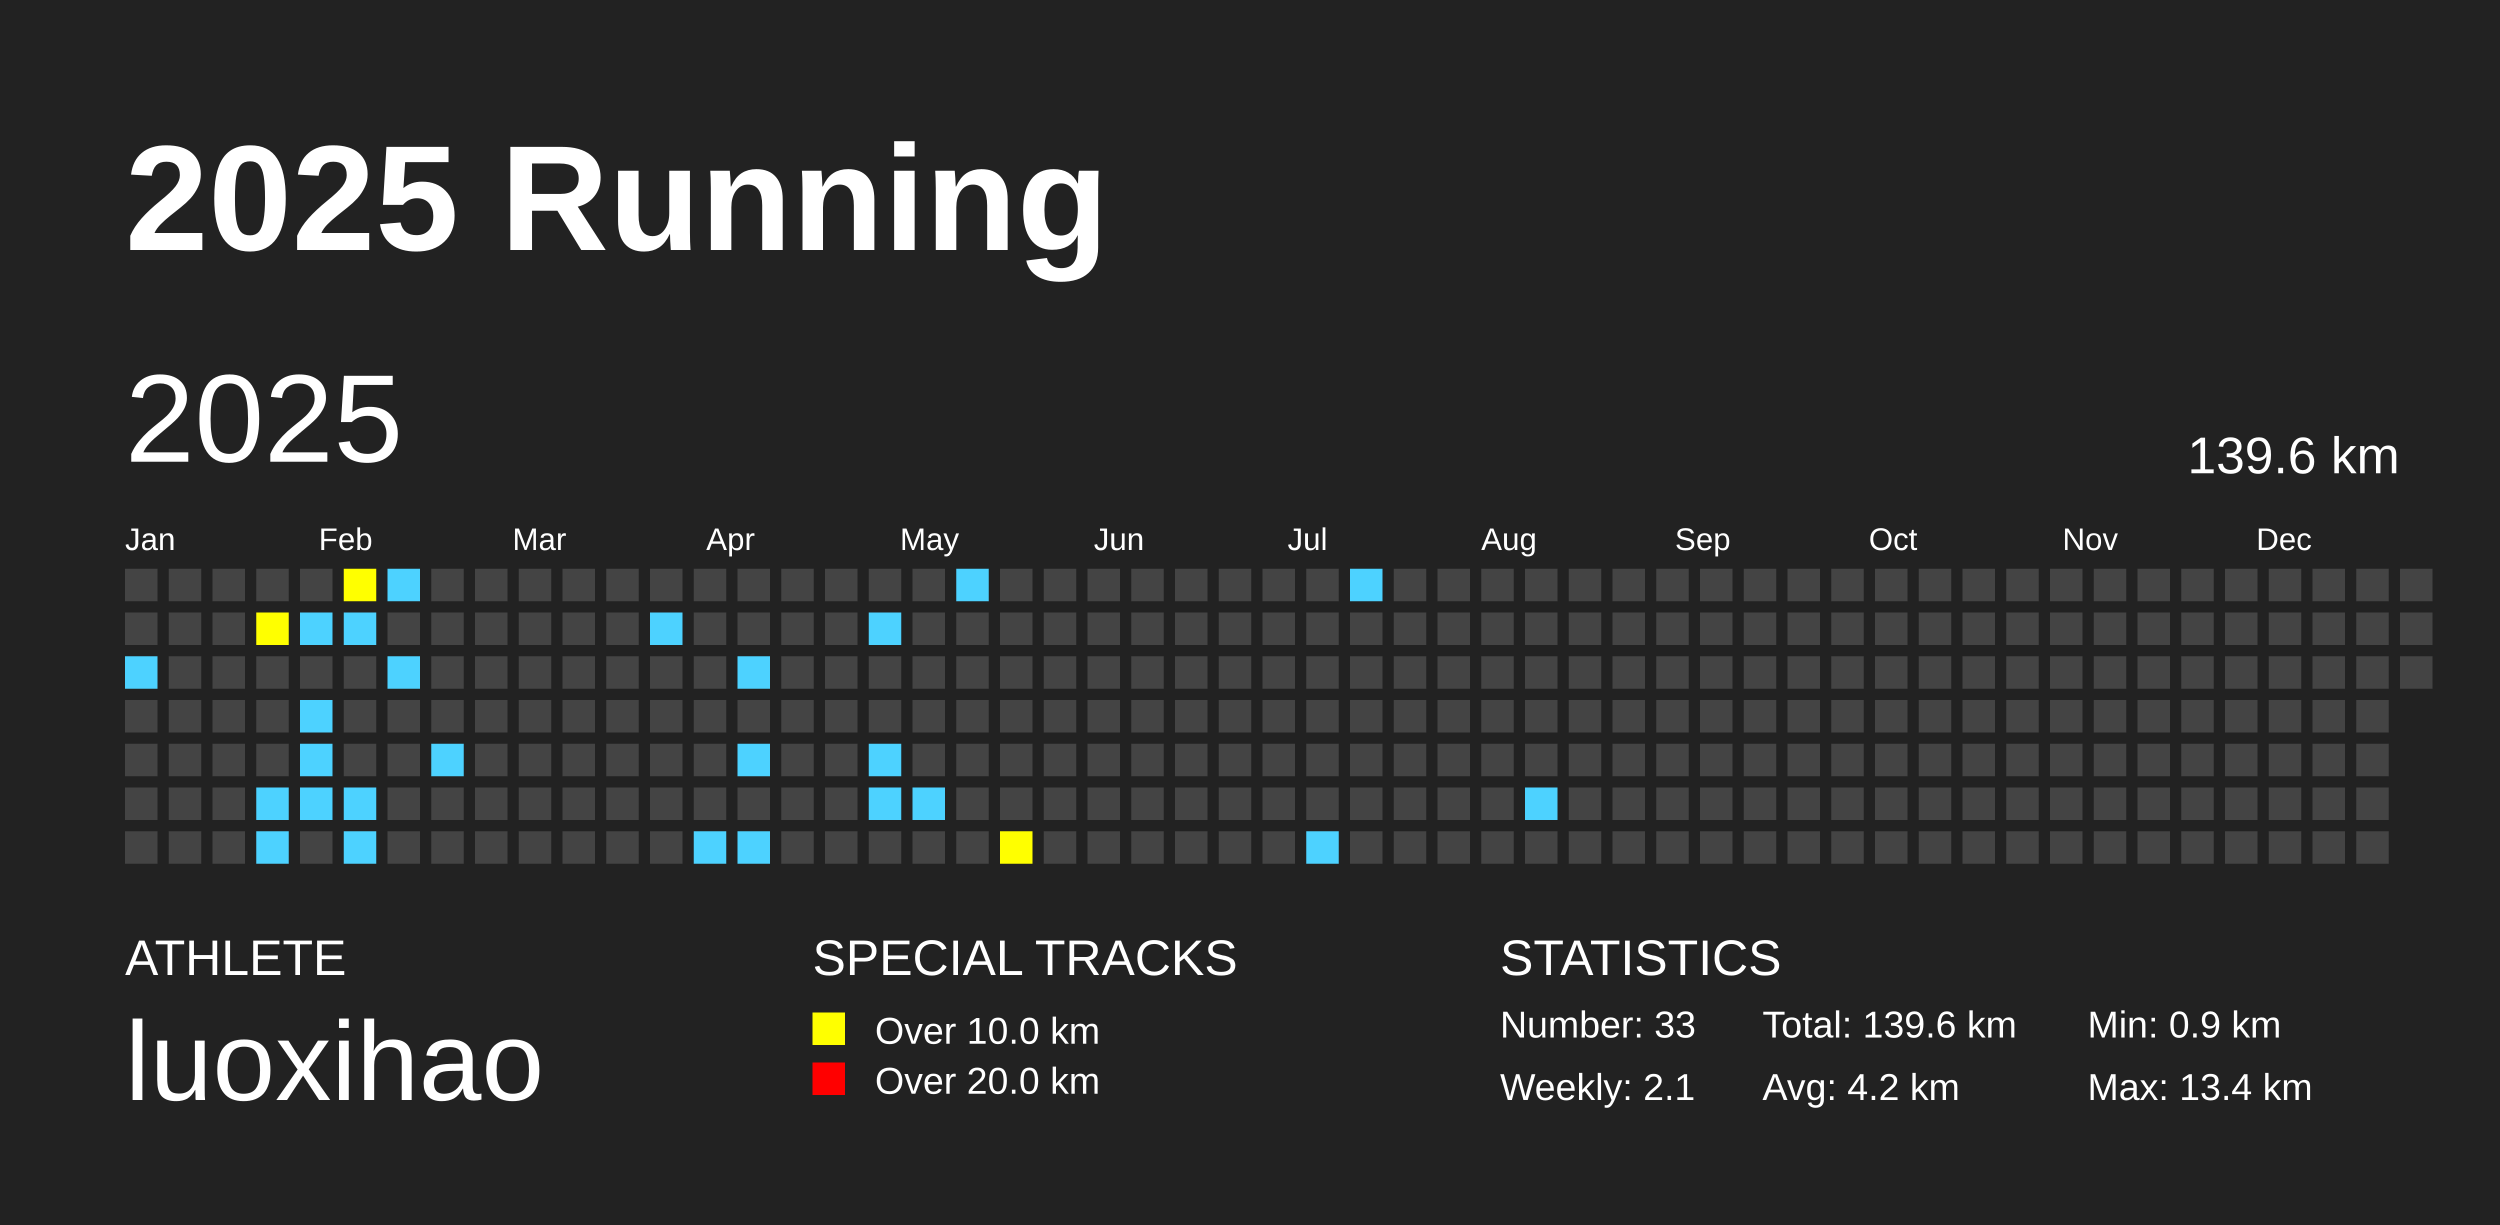
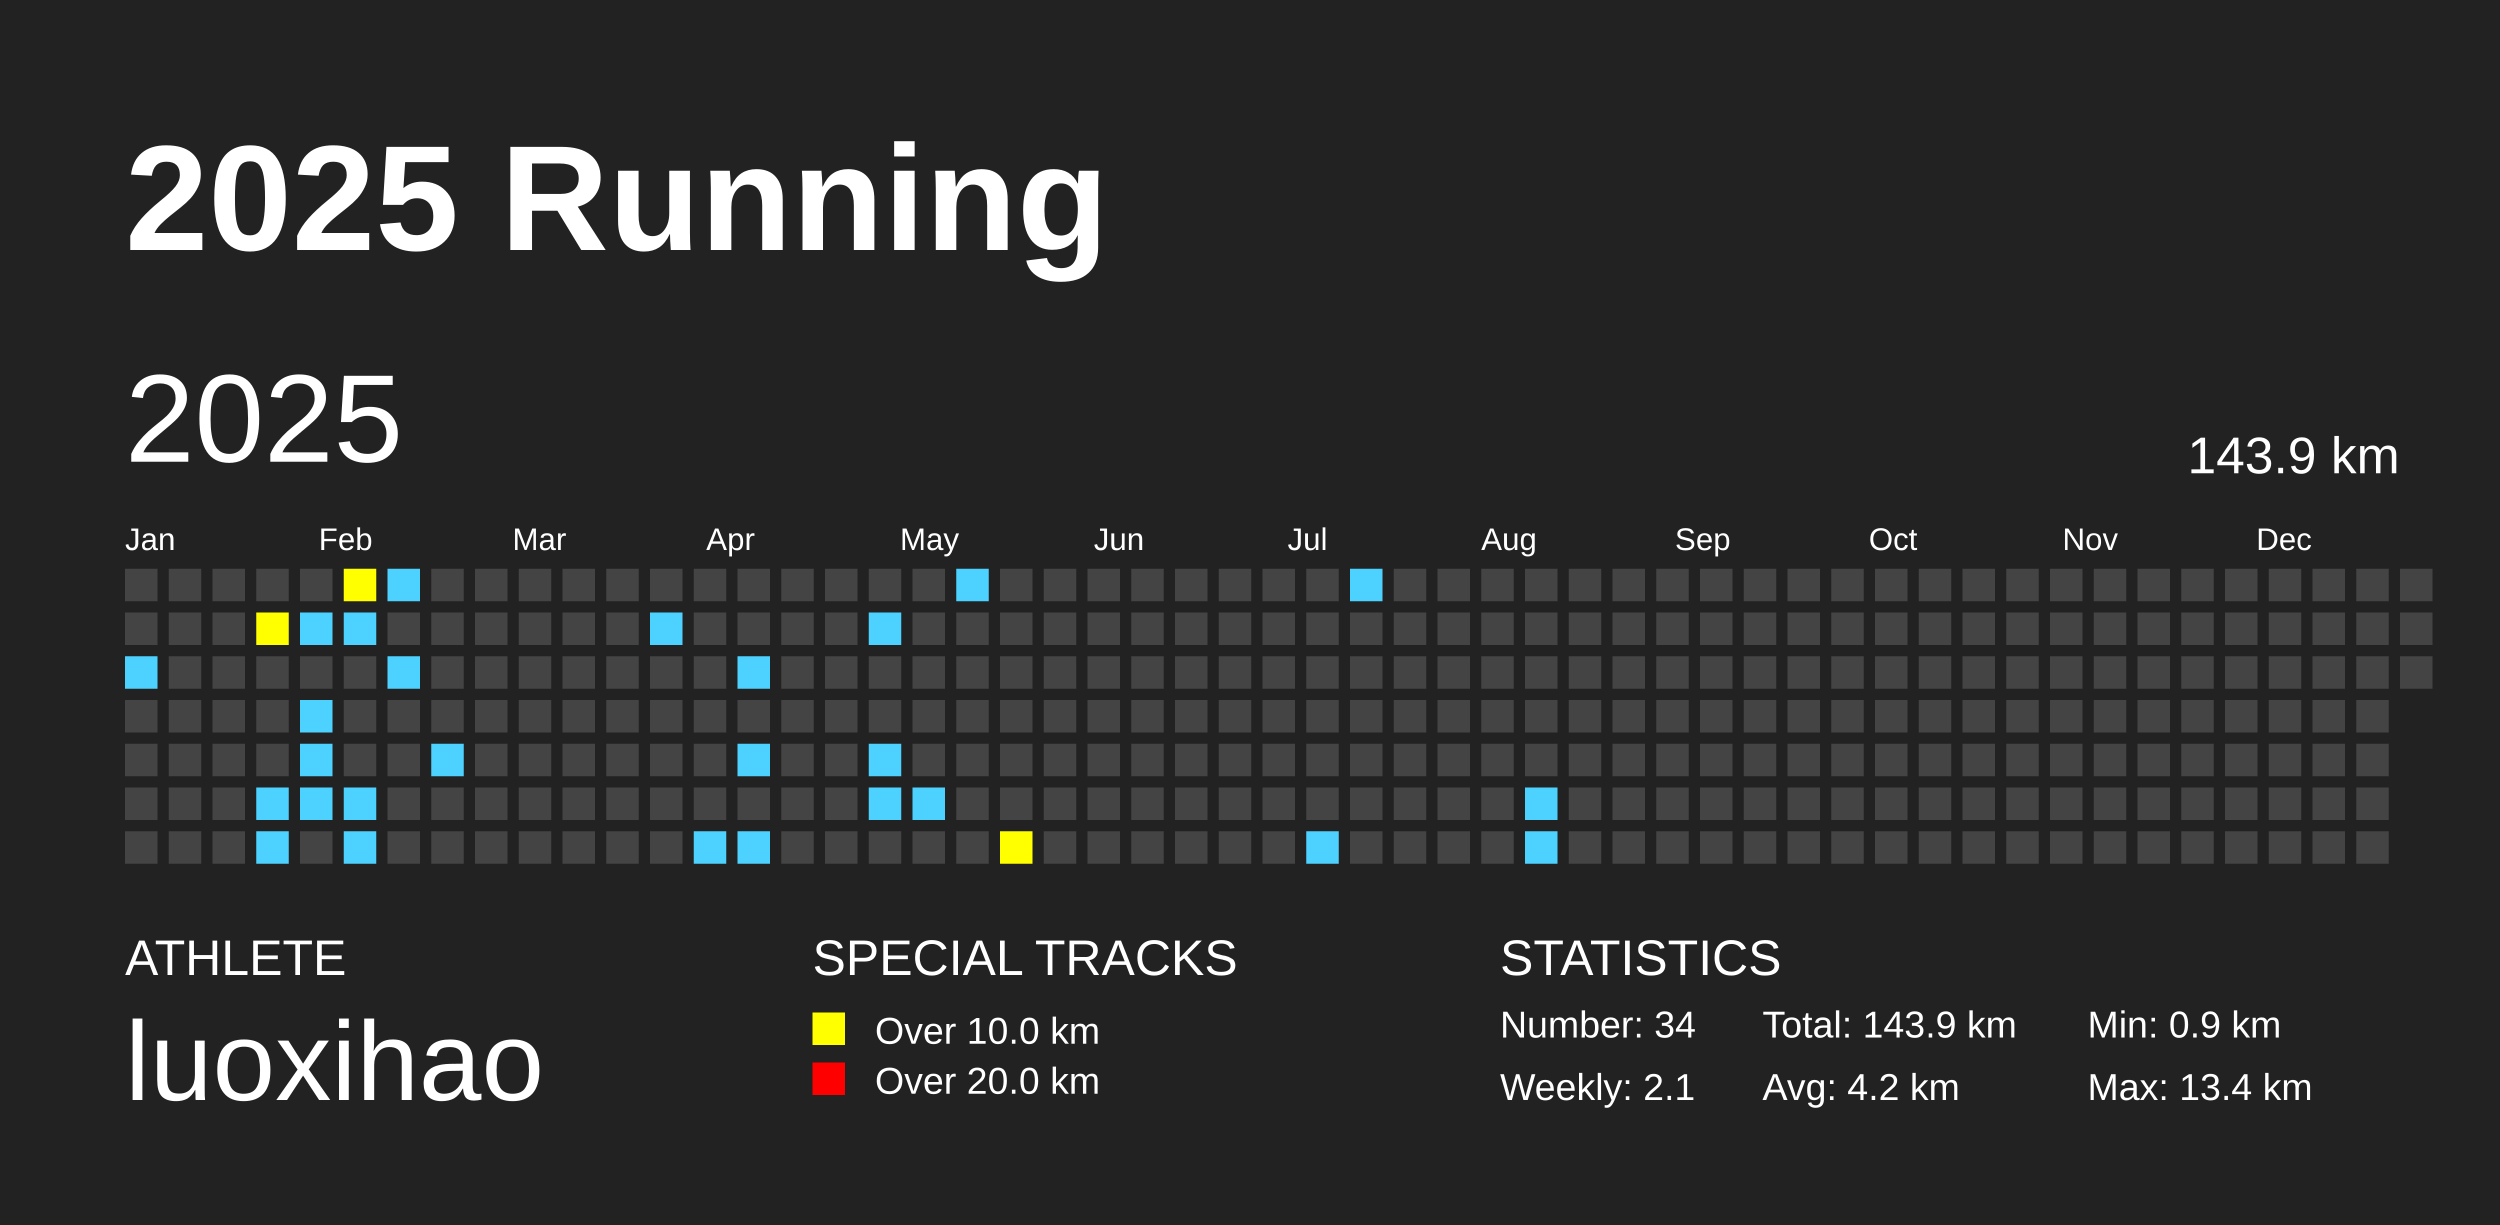
<svg xmlns="http://www.w3.org/2000/svg" baseProfile="full" height="98mm" version="1.1" viewBox="0,0,200,98" width="200mm">
  <defs />
  <rect fill="#222222" height="98" width="200" x="0" y="0" />
  <text fill="#FFFFFF" style="font-size:12px; font-family:Arial; font-weight:bold;" x="10" y="20">2025 Running</text>
  <text fill="#FFFFFF" style="font-size:4px; font-family:Arial" x="10" y="78">ATHLETE</text>
  <text fill="#FFFFFF" style="font-size:9px; font-family:Arial" x="10" y="88">luoxihao</text>
  <text fill="#FFFFFF" style="font-size:4px; font-family:Arial" x="65" y="78">SPECIAL TRACKS</text>
  <rect fill="yellow" height="2.6" width="2.6" x="65" y="81" />
  <text fill="#FFFFFF" style="font-size:3px; font-family:Arial" x="70" y="83.5">Over 10.0 km</text>
  <rect fill="red" height="2.6" width="2.6" x="65" y="85" />
  <text fill="#FFFFFF" style="font-size:3px; font-family:Arial" x="70" y="87.5">Over 20.0 km</text>
  <text fill="#FFFFFF" style="font-size:4px; font-family:Arial" x="120" y="78">STATISTICS</text>
-   <text fill="#FFFFFF" style="font-size:3px; font-family:Arial" x="120" y="83">Number: 33</text>
+   <text fill="#FFFFFF" style="font-size:3px; font-family:Arial" x="120" y="83">Number: 34</text>
  <text fill="#FFFFFF" style="font-size:3px; font-family:Arial" x="120" y="88">Weekly: 2.1</text>
-   <text fill="#FFFFFF" style="font-size:3px; font-family:Arial" x="141" y="83">Total: 139.6 km</text>
+   <text fill="#FFFFFF" style="font-size:3px; font-family:Arial" x="141" y="83">Total: 143.9 km</text>
  <text fill="#FFFFFF" style="font-size:3px; font-family:Arial" x="141" y="88">Avg: 4.2 km</text>
  <text fill="#FFFFFF" style="font-size:3px; font-family:Arial" x="167" y="83">Min: 0.9 km</text>
  <text fill="#FFFFFF" style="font-size:3px; font-family:Arial" x="167" y="88">Max: 13.4 km</text>
  <text dominant-baseline="hanging" fill="#FFFFFF" style="font-size:10.0px; font-family:Arial;" x="10" y="30">2025</text>
-   <text dominant-baseline="hanging" fill="#FFFFFF" style="font-size:4.125px; font-family:Arial;" x="175" y="35">139.6 km</text>
+   <text dominant-baseline="hanging" fill="#FFFFFF" style="font-size:4.125px; font-family:Arial;" x="175" y="35">143.9 km</text>
  <text fill="#FFFFFF" style="font-size:2.5px; font-family:Arial" x="10.0" y="44">Jan</text>
  <text fill="#FFFFFF" style="font-size:2.5px; font-family:Arial" x="25.5" y="44">Feb</text>
  <text fill="#FFFFFF" style="font-size:2.5px; font-family:Arial" x="41.0" y="44">Mar</text>
  <text fill="#FFFFFF" style="font-size:2.5px; font-family:Arial" x="56.5" y="44">Apr</text>
  <text fill="#FFFFFF" style="font-size:2.5px; font-family:Arial" x="72.0" y="44">May</text>
  <text fill="#FFFFFF" style="font-size:2.5px; font-family:Arial" x="87.5" y="44">Jun</text>
  <text fill="#FFFFFF" style="font-size:2.5px; font-family:Arial" x="103.0" y="44">Jul</text>
  <text fill="#FFFFFF" style="font-size:2.5px; font-family:Arial" x="118.5" y="44">Aug</text>
  <text fill="#FFFFFF" style="font-size:2.5px; font-family:Arial" x="134.0" y="44">Sep</text>
  <text fill="#FFFFFF" style="font-size:2.5px; font-family:Arial" x="149.5" y="44">Oct</text>
  <text fill="#FFFFFF" style="font-size:2.5px; font-family:Arial" x="165.0" y="44">Nov</text>
  <text fill="#FFFFFF" style="font-size:2.5px; font-family:Arial" x="180.5" y="44">Dec</text>
  <rect fill="#444444" height="2.6" width="2.6" x="10.0" y="45.5" />
  <rect fill="#444444" height="2.6" width="2.6" x="10.0" y="49.0" />
  <rect fill="#4DD2FF" height="2.6" width="2.6" x="10.0" y="52.5" />
  <rect fill="#444444" height="2.6" width="2.6" x="10.0" y="56.0" />
  <rect fill="#444444" height="2.6" width="2.6" x="10.0" y="59.5" />
  <rect fill="#444444" height="2.6" width="2.6" x="10.0" y="63.0" />
  <rect fill="#444444" height="2.6" width="2.6" x="10.0" y="66.5" />
  <rect fill="#444444" height="2.6" width="2.6" x="13.5" y="45.5" />
  <rect fill="#444444" height="2.6" width="2.6" x="13.5" y="49.0" />
  <rect fill="#444444" height="2.6" width="2.6" x="13.5" y="52.5" />
  <rect fill="#444444" height="2.6" width="2.6" x="13.5" y="56.0" />
  <rect fill="#444444" height="2.6" width="2.6" x="13.5" y="59.5" />
  <rect fill="#444444" height="2.6" width="2.6" x="13.5" y="63.0" />
  <rect fill="#444444" height="2.6" width="2.6" x="13.5" y="66.5" />
  <rect fill="#444444" height="2.6" width="2.6" x="17.0" y="45.5" />
  <rect fill="#444444" height="2.6" width="2.6" x="17.0" y="49.0" />
  <rect fill="#444444" height="2.6" width="2.6" x="17.0" y="52.5" />
  <rect fill="#444444" height="2.6" width="2.6" x="17.0" y="56.0" />
  <rect fill="#444444" height="2.6" width="2.6" x="17.0" y="59.5" />
  <rect fill="#444444" height="2.6" width="2.6" x="17.0" y="63.0" />
  <rect fill="#444444" height="2.6" width="2.6" x="17.0" y="66.5" />
  <rect fill="#444444" height="2.6" width="2.6" x="20.5" y="45.5" />
  <rect fill="yellow" height="2.6" width="2.6" x="20.5" y="49.0" />
  <rect fill="#444444" height="2.6" width="2.6" x="20.5" y="52.5" />
  <rect fill="#444444" height="2.6" width="2.6" x="20.5" y="56.0" />
  <rect fill="#444444" height="2.6" width="2.6" x="20.5" y="59.5" />
  <rect fill="#4DD2FF" height="2.6" width="2.6" x="20.5" y="63.0" />
  <rect fill="#4DD2FF" height="2.6" width="2.6" x="20.5" y="66.5" />
  <rect fill="#444444" height="2.6" width="2.6" x="24.0" y="45.5" />
  <rect fill="#4DD2FF" height="2.6" width="2.6" x="24.0" y="49.0" />
  <rect fill="#444444" height="2.6" width="2.6" x="24.0" y="52.5" />
  <rect fill="#4DD2FF" height="2.6" width="2.6" x="24.0" y="56.0" />
  <rect fill="#4DD2FF" height="2.6" width="2.6" x="24.0" y="59.5" />
  <rect fill="#4DD2FF" height="2.6" width="2.6" x="24.0" y="63.0" />
  <rect fill="#444444" height="2.6" width="2.6" x="24.0" y="66.5" />
  <rect fill="yellow" height="2.6" width="2.6" x="27.5" y="45.5" />
  <rect fill="#4DD2FF" height="2.6" width="2.6" x="27.5" y="49.0" />
  <rect fill="#444444" height="2.6" width="2.6" x="27.5" y="52.5" />
  <rect fill="#444444" height="2.6" width="2.6" x="27.5" y="56.0" />
  <rect fill="#444444" height="2.6" width="2.6" x="27.5" y="59.5" />
  <rect fill="#4DD2FF" height="2.6" width="2.6" x="27.5" y="63.0" />
  <rect fill="#4DD2FF" height="2.6" width="2.6" x="27.5" y="66.5" />
  <rect fill="#4DD2FF" height="2.6" width="2.6" x="31.0" y="45.5" />
  <rect fill="#444444" height="2.6" width="2.6" x="31.0" y="49.0" />
  <rect fill="#4DD2FF" height="2.6" width="2.6" x="31.0" y="52.5" />
  <rect fill="#444444" height="2.6" width="2.6" x="31.0" y="56.0" />
  <rect fill="#444444" height="2.6" width="2.6" x="31.0" y="59.5" />
  <rect fill="#444444" height="2.6" width="2.6" x="31.0" y="63.0" />
  <rect fill="#444444" height="2.6" width="2.6" x="31.0" y="66.5" />
  <rect fill="#444444" height="2.6" width="2.6" x="34.5" y="45.5" />
  <rect fill="#444444" height="2.6" width="2.6" x="34.5" y="49.0" />
  <rect fill="#444444" height="2.6" width="2.6" x="34.5" y="52.5" />
  <rect fill="#444444" height="2.6" width="2.6" x="34.5" y="56.0" />
  <rect fill="#4DD2FF" height="2.6" width="2.6" x="34.5" y="59.5" />
  <rect fill="#444444" height="2.6" width="2.6" x="34.5" y="63.0" />
  <rect fill="#444444" height="2.6" width="2.6" x="34.5" y="66.5" />
  <rect fill="#444444" height="2.6" width="2.6" x="38.0" y="45.5" />
  <rect fill="#444444" height="2.6" width="2.6" x="38.0" y="49.0" />
  <rect fill="#444444" height="2.6" width="2.6" x="38.0" y="52.5" />
  <rect fill="#444444" height="2.6" width="2.6" x="38.0" y="56.0" />
  <rect fill="#444444" height="2.6" width="2.6" x="38.0" y="59.5" />
  <rect fill="#444444" height="2.6" width="2.6" x="38.0" y="63.0" />
  <rect fill="#444444" height="2.6" width="2.6" x="38.0" y="66.5" />
  <rect fill="#444444" height="2.6" width="2.6" x="41.5" y="45.5" />
  <rect fill="#444444" height="2.6" width="2.6" x="41.5" y="49.0" />
  <rect fill="#444444" height="2.6" width="2.6" x="41.5" y="52.5" />
  <rect fill="#444444" height="2.6" width="2.6" x="41.5" y="56.0" />
  <rect fill="#444444" height="2.6" width="2.6" x="41.5" y="59.5" />
  <rect fill="#444444" height="2.6" width="2.6" x="41.5" y="63.0" />
  <rect fill="#444444" height="2.6" width="2.6" x="41.5" y="66.5" />
  <rect fill="#444444" height="2.6" width="2.6" x="45.0" y="45.5" />
  <rect fill="#444444" height="2.6" width="2.6" x="45.0" y="49.0" />
  <rect fill="#444444" height="2.6" width="2.6" x="45.0" y="52.5" />
  <rect fill="#444444" height="2.6" width="2.6" x="45.0" y="56.0" />
  <rect fill="#444444" height="2.6" width="2.6" x="45.0" y="59.5" />
  <rect fill="#444444" height="2.6" width="2.6" x="45.0" y="63.0" />
  <rect fill="#444444" height="2.6" width="2.6" x="45.0" y="66.5" />
  <rect fill="#444444" height="2.6" width="2.6" x="48.5" y="45.5" />
  <rect fill="#444444" height="2.6" width="2.6" x="48.5" y="49.0" />
  <rect fill="#444444" height="2.6" width="2.6" x="48.5" y="52.5" />
  <rect fill="#444444" height="2.6" width="2.6" x="48.5" y="56.0" />
  <rect fill="#444444" height="2.6" width="2.6" x="48.5" y="59.5" />
  <rect fill="#444444" height="2.6" width="2.6" x="48.5" y="63.0" />
  <rect fill="#444444" height="2.6" width="2.6" x="48.5" y="66.5" />
  <rect fill="#444444" height="2.6" width="2.6" x="52.0" y="45.5" />
  <rect fill="#4DD2FF" height="2.6" width="2.6" x="52.0" y="49.0" />
  <rect fill="#444444" height="2.6" width="2.6" x="52.0" y="52.5" />
  <rect fill="#444444" height="2.6" width="2.6" x="52.0" y="56.0" />
  <rect fill="#444444" height="2.6" width="2.6" x="52.0" y="59.5" />
  <rect fill="#444444" height="2.6" width="2.6" x="52.0" y="63.0" />
  <rect fill="#444444" height="2.6" width="2.6" x="52.0" y="66.5" />
  <rect fill="#444444" height="2.6" width="2.6" x="55.5" y="45.5" />
  <rect fill="#444444" height="2.6" width="2.6" x="55.5" y="49.0" />
  <rect fill="#444444" height="2.6" width="2.6" x="55.5" y="52.5" />
  <rect fill="#444444" height="2.6" width="2.6" x="55.5" y="56.0" />
  <rect fill="#444444" height="2.6" width="2.6" x="55.5" y="59.5" />
  <rect fill="#444444" height="2.6" width="2.6" x="55.5" y="63.0" />
  <rect fill="#4DD2FF" height="2.6" width="2.6" x="55.5" y="66.5" />
  <rect fill="#444444" height="2.6" width="2.6" x="59.0" y="45.5" />
  <rect fill="#444444" height="2.6" width="2.6" x="59.0" y="49.0" />
  <rect fill="#4DD2FF" height="2.6" width="2.6" x="59.0" y="52.5" />
  <rect fill="#444444" height="2.6" width="2.6" x="59.0" y="56.0" />
  <rect fill="#4DD2FF" height="2.6" width="2.6" x="59.0" y="59.5" />
  <rect fill="#444444" height="2.6" width="2.6" x="59.0" y="63.0" />
  <rect fill="#4DD2FF" height="2.6" width="2.6" x="59.0" y="66.5" />
  <rect fill="#444444" height="2.6" width="2.6" x="62.5" y="45.5" />
  <rect fill="#444444" height="2.6" width="2.6" x="62.5" y="49.0" />
  <rect fill="#444444" height="2.6" width="2.6" x="62.5" y="52.5" />
  <rect fill="#444444" height="2.6" width="2.6" x="62.5" y="56.0" />
  <rect fill="#444444" height="2.6" width="2.6" x="62.5" y="59.5" />
  <rect fill="#444444" height="2.6" width="2.6" x="62.5" y="63.0" />
  <rect fill="#444444" height="2.6" width="2.6" x="62.5" y="66.5" />
  <rect fill="#444444" height="2.6" width="2.6" x="66.0" y="45.5" />
  <rect fill="#444444" height="2.6" width="2.6" x="66.0" y="49.0" />
  <rect fill="#444444" height="2.6" width="2.6" x="66.0" y="52.5" />
  <rect fill="#444444" height="2.6" width="2.6" x="66.0" y="56.0" />
  <rect fill="#444444" height="2.6" width="2.6" x="66.0" y="59.5" />
  <rect fill="#444444" height="2.6" width="2.6" x="66.0" y="63.0" />
  <rect fill="#444444" height="2.6" width="2.6" x="66.0" y="66.5" />
  <rect fill="#444444" height="2.6" width="2.6" x="69.5" y="45.5" />
  <rect fill="#4DD2FF" height="2.6" width="2.6" x="69.5" y="49.0" />
  <rect fill="#444444" height="2.6" width="2.6" x="69.5" y="52.5" />
  <rect fill="#444444" height="2.6" width="2.6" x="69.5" y="56.0" />
  <rect fill="#4DD2FF" height="2.6" width="2.6" x="69.5" y="59.5" />
  <rect fill="#4DD2FF" height="2.6" width="2.6" x="69.5" y="63.0" />
  <rect fill="#444444" height="2.6" width="2.6" x="69.5" y="66.5" />
  <rect fill="#444444" height="2.6" width="2.6" x="73.0" y="45.5" />
  <rect fill="#444444" height="2.6" width="2.6" x="73.0" y="49.0" />
  <rect fill="#444444" height="2.6" width="2.6" x="73.0" y="52.5" />
  <rect fill="#444444" height="2.6" width="2.6" x="73.0" y="56.0" />
  <rect fill="#444444" height="2.6" width="2.6" x="73.0" y="59.5" />
  <rect fill="#4DD2FF" height="2.6" width="2.6" x="73.0" y="63.0" />
  <rect fill="#444444" height="2.6" width="2.6" x="73.0" y="66.5" />
  <rect fill="#4DD2FF" height="2.6" width="2.6" x="76.5" y="45.5" />
  <rect fill="#444444" height="2.6" width="2.6" x="76.5" y="49.0" />
  <rect fill="#444444" height="2.6" width="2.6" x="76.5" y="52.5" />
  <rect fill="#444444" height="2.6" width="2.6" x="76.5" y="56.0" />
  <rect fill="#444444" height="2.6" width="2.6" x="76.5" y="59.5" />
  <rect fill="#444444" height="2.6" width="2.6" x="76.5" y="63.0" />
  <rect fill="#444444" height="2.6" width="2.6" x="76.5" y="66.5" />
  <rect fill="#444444" height="2.6" width="2.6" x="80.0" y="45.5" />
  <rect fill="#444444" height="2.6" width="2.6" x="80.0" y="49.0" />
  <rect fill="#444444" height="2.6" width="2.6" x="80.0" y="52.5" />
  <rect fill="#444444" height="2.6" width="2.6" x="80.0" y="56.0" />
  <rect fill="#444444" height="2.6" width="2.6" x="80.0" y="59.5" />
  <rect fill="#444444" height="2.6" width="2.6" x="80.0" y="63.0" />
  <rect fill="yellow" height="2.6" width="2.6" x="80.0" y="66.5" />
  <rect fill="#444444" height="2.6" width="2.6" x="83.5" y="45.5" />
  <rect fill="#444444" height="2.6" width="2.6" x="83.5" y="49.0" />
  <rect fill="#444444" height="2.6" width="2.6" x="83.5" y="52.5" />
  <rect fill="#444444" height="2.6" width="2.6" x="83.5" y="56.0" />
  <rect fill="#444444" height="2.6" width="2.6" x="83.5" y="59.5" />
  <rect fill="#444444" height="2.6" width="2.6" x="83.5" y="63.0" />
  <rect fill="#444444" height="2.6" width="2.6" x="83.5" y="66.5" />
  <rect fill="#444444" height="2.6" width="2.6" x="87.0" y="45.5" />
  <rect fill="#444444" height="2.6" width="2.6" x="87.0" y="49.0" />
  <rect fill="#444444" height="2.6" width="2.6" x="87.0" y="52.5" />
  <rect fill="#444444" height="2.6" width="2.6" x="87.0" y="56.0" />
  <rect fill="#444444" height="2.6" width="2.6" x="87.0" y="59.5" />
  <rect fill="#444444" height="2.6" width="2.6" x="87.0" y="63.0" />
  <rect fill="#444444" height="2.6" width="2.6" x="87.0" y="66.5" />
  <rect fill="#444444" height="2.6" width="2.6" x="90.5" y="45.5" />
  <rect fill="#444444" height="2.6" width="2.6" x="90.5" y="49.0" />
  <rect fill="#444444" height="2.6" width="2.6" x="90.5" y="52.5" />
  <rect fill="#444444" height="2.6" width="2.6" x="90.5" y="56.0" />
  <rect fill="#444444" height="2.6" width="2.6" x="90.5" y="59.5" />
  <rect fill="#444444" height="2.6" width="2.6" x="90.5" y="63.0" />
  <rect fill="#444444" height="2.6" width="2.6" x="90.5" y="66.5" />
  <rect fill="#444444" height="2.6" width="2.6" x="94.0" y="45.5" />
  <rect fill="#444444" height="2.6" width="2.6" x="94.0" y="49.0" />
  <rect fill="#444444" height="2.6" width="2.6" x="94.0" y="52.5" />
  <rect fill="#444444" height="2.6" width="2.6" x="94.0" y="56.0" />
  <rect fill="#444444" height="2.6" width="2.6" x="94.0" y="59.5" />
  <rect fill="#444444" height="2.6" width="2.6" x="94.0" y="63.0" />
  <rect fill="#444444" height="2.6" width="2.6" x="94.0" y="66.5" />
  <rect fill="#444444" height="2.6" width="2.6" x="97.5" y="45.5" />
  <rect fill="#444444" height="2.6" width="2.6" x="97.5" y="49.0" />
  <rect fill="#444444" height="2.6" width="2.6" x="97.5" y="52.5" />
  <rect fill="#444444" height="2.6" width="2.6" x="97.5" y="56.0" />
  <rect fill="#444444" height="2.6" width="2.6" x="97.5" y="59.5" />
  <rect fill="#444444" height="2.6" width="2.6" x="97.5" y="63.0" />
  <rect fill="#444444" height="2.6" width="2.6" x="97.5" y="66.5" />
  <rect fill="#444444" height="2.6" width="2.6" x="101.0" y="45.5" />
  <rect fill="#444444" height="2.6" width="2.6" x="101.0" y="49.0" />
  <rect fill="#444444" height="2.6" width="2.6" x="101.0" y="52.5" />
  <rect fill="#444444" height="2.6" width="2.6" x="101.0" y="56.0" />
  <rect fill="#444444" height="2.6" width="2.6" x="101.0" y="59.5" />
  <rect fill="#444444" height="2.6" width="2.6" x="101.0" y="63.0" />
  <rect fill="#444444" height="2.6" width="2.6" x="101.0" y="66.5" />
  <rect fill="#444444" height="2.6" width="2.6" x="104.5" y="45.5" />
  <rect fill="#444444" height="2.6" width="2.6" x="104.5" y="49.0" />
  <rect fill="#444444" height="2.6" width="2.6" x="104.5" y="52.5" />
  <rect fill="#444444" height="2.6" width="2.6" x="104.5" y="56.0" />
  <rect fill="#444444" height="2.6" width="2.6" x="104.5" y="59.5" />
  <rect fill="#444444" height="2.6" width="2.6" x="104.5" y="63.0" />
  <rect fill="#4DD2FF" height="2.6" width="2.6" x="104.5" y="66.5" />
  <rect fill="#4DD2FF" height="2.6" width="2.6" x="108.0" y="45.5" />
  <rect fill="#444444" height="2.6" width="2.6" x="108.0" y="49.0" />
  <rect fill="#444444" height="2.6" width="2.6" x="108.0" y="52.5" />
  <rect fill="#444444" height="2.6" width="2.6" x="108.0" y="56.0" />
  <rect fill="#444444" height="2.6" width="2.6" x="108.0" y="59.5" />
  <rect fill="#444444" height="2.6" width="2.6" x="108.0" y="63.0" />
  <rect fill="#444444" height="2.6" width="2.6" x="108.0" y="66.5" />
  <rect fill="#444444" height="2.6" width="2.6" x="111.5" y="45.5" />
  <rect fill="#444444" height="2.6" width="2.6" x="111.5" y="49.0" />
  <rect fill="#444444" height="2.6" width="2.6" x="111.5" y="52.5" />
  <rect fill="#444444" height="2.6" width="2.6" x="111.5" y="56.0" />
  <rect fill="#444444" height="2.6" width="2.6" x="111.5" y="59.5" />
  <rect fill="#444444" height="2.6" width="2.6" x="111.5" y="63.0" />
  <rect fill="#444444" height="2.6" width="2.6" x="111.5" y="66.5" />
  <rect fill="#444444" height="2.6" width="2.6" x="115.0" y="45.5" />
  <rect fill="#444444" height="2.6" width="2.6" x="115.0" y="49.0" />
  <rect fill="#444444" height="2.6" width="2.6" x="115.0" y="52.5" />
  <rect fill="#444444" height="2.6" width="2.6" x="115.0" y="56.0" />
  <rect fill="#444444" height="2.6" width="2.6" x="115.0" y="59.5" />
  <rect fill="#444444" height="2.6" width="2.6" x="115.0" y="63.0" />
  <rect fill="#444444" height="2.6" width="2.6" x="115.0" y="66.5" />
  <rect fill="#444444" height="2.6" width="2.6" x="118.5" y="45.5" />
  <rect fill="#444444" height="2.6" width="2.6" x="118.5" y="49.0" />
  <rect fill="#444444" height="2.6" width="2.6" x="118.5" y="52.5" />
  <rect fill="#444444" height="2.6" width="2.6" x="118.5" y="56.0" />
  <rect fill="#444444" height="2.6" width="2.6" x="118.5" y="59.5" />
  <rect fill="#444444" height="2.6" width="2.6" x="118.5" y="63.0" />
  <rect fill="#444444" height="2.6" width="2.6" x="118.5" y="66.5" />
  <rect fill="#444444" height="2.6" width="2.6" x="122.0" y="45.5" />
  <rect fill="#444444" height="2.6" width="2.6" x="122.0" y="49.0" />
  <rect fill="#444444" height="2.6" width="2.6" x="122.0" y="52.5" />
  <rect fill="#444444" height="2.6" width="2.6" x="122.0" y="56.0" />
  <rect fill="#444444" height="2.6" width="2.6" x="122.0" y="59.5" />
  <rect fill="#4DD2FF" height="2.6" width="2.6" x="122.0" y="63.0" />
-   <rect fill="#444444" height="2.6" width="2.6" x="122.0" y="66.5" />
+   <rect fill="#4DD2FF" height="2.6" width="2.6" x="122.0" y="66.5" />
  <rect fill="#444444" height="2.6" width="2.6" x="125.5" y="45.5" />
  <rect fill="#444444" height="2.6" width="2.6" x="125.5" y="49.0" />
  <rect fill="#444444" height="2.6" width="2.6" x="125.5" y="52.5" />
  <rect fill="#444444" height="2.6" width="2.6" x="125.5" y="56.0" />
  <rect fill="#444444" height="2.6" width="2.6" x="125.5" y="59.5" />
  <rect fill="#444444" height="2.6" width="2.6" x="125.5" y="63.0" />
  <rect fill="#444444" height="2.6" width="2.6" x="125.5" y="66.5" />
  <rect fill="#444444" height="2.6" width="2.6" x="129.0" y="45.5" />
  <rect fill="#444444" height="2.6" width="2.6" x="129.0" y="49.0" />
  <rect fill="#444444" height="2.6" width="2.6" x="129.0" y="52.5" />
  <rect fill="#444444" height="2.6" width="2.6" x="129.0" y="56.0" />
  <rect fill="#444444" height="2.6" width="2.6" x="129.0" y="59.5" />
  <rect fill="#444444" height="2.6" width="2.6" x="129.0" y="63.0" />
  <rect fill="#444444" height="2.6" width="2.6" x="129.0" y="66.5" />
  <rect fill="#444444" height="2.6" width="2.6" x="132.5" y="45.5" />
  <rect fill="#444444" height="2.6" width="2.6" x="132.5" y="49.0" />
  <rect fill="#444444" height="2.6" width="2.6" x="132.5" y="52.5" />
  <rect fill="#444444" height="2.6" width="2.6" x="132.5" y="56.0" />
  <rect fill="#444444" height="2.6" width="2.6" x="132.5" y="59.5" />
  <rect fill="#444444" height="2.6" width="2.6" x="132.5" y="63.0" />
  <rect fill="#444444" height="2.6" width="2.6" x="132.5" y="66.5" />
  <rect fill="#444444" height="2.6" width="2.6" x="136.0" y="45.5" />
  <rect fill="#444444" height="2.6" width="2.6" x="136.0" y="49.0" />
  <rect fill="#444444" height="2.6" width="2.6" x="136.0" y="52.5" />
  <rect fill="#444444" height="2.6" width="2.6" x="136.0" y="56.0" />
  <rect fill="#444444" height="2.6" width="2.6" x="136.0" y="59.5" />
  <rect fill="#444444" height="2.6" width="2.6" x="136.0" y="63.0" />
  <rect fill="#444444" height="2.6" width="2.6" x="136.0" y="66.5" />
  <rect fill="#444444" height="2.6" width="2.6" x="139.5" y="45.5" />
  <rect fill="#444444" height="2.6" width="2.6" x="139.5" y="49.0" />
  <rect fill="#444444" height="2.6" width="2.6" x="139.5" y="52.5" />
  <rect fill="#444444" height="2.6" width="2.6" x="139.5" y="56.0" />
  <rect fill="#444444" height="2.6" width="2.6" x="139.5" y="59.5" />
  <rect fill="#444444" height="2.6" width="2.6" x="139.5" y="63.0" />
  <rect fill="#444444" height="2.6" width="2.6" x="139.5" y="66.5" />
  <rect fill="#444444" height="2.6" width="2.6" x="143.0" y="45.5" />
  <rect fill="#444444" height="2.6" width="2.6" x="143.0" y="49.0" />
  <rect fill="#444444" height="2.6" width="2.6" x="143.0" y="52.5" />
  <rect fill="#444444" height="2.6" width="2.6" x="143.0" y="56.0" />
  <rect fill="#444444" height="2.6" width="2.6" x="143.0" y="59.5" />
  <rect fill="#444444" height="2.6" width="2.6" x="143.0" y="63.0" />
  <rect fill="#444444" height="2.6" width="2.6" x="143.0" y="66.5" />
  <rect fill="#444444" height="2.6" width="2.6" x="146.5" y="45.5" />
  <rect fill="#444444" height="2.6" width="2.6" x="146.5" y="49.0" />
  <rect fill="#444444" height="2.6" width="2.6" x="146.5" y="52.5" />
  <rect fill="#444444" height="2.6" width="2.6" x="146.5" y="56.0" />
  <rect fill="#444444" height="2.6" width="2.6" x="146.5" y="59.5" />
  <rect fill="#444444" height="2.6" width="2.6" x="146.5" y="63.0" />
  <rect fill="#444444" height="2.6" width="2.6" x="146.5" y="66.5" />
  <rect fill="#444444" height="2.6" width="2.6" x="150.0" y="45.5" />
  <rect fill="#444444" height="2.6" width="2.6" x="150.0" y="49.0" />
  <rect fill="#444444" height="2.6" width="2.6" x="150.0" y="52.5" />
  <rect fill="#444444" height="2.6" width="2.6" x="150.0" y="56.0" />
  <rect fill="#444444" height="2.6" width="2.6" x="150.0" y="59.5" />
  <rect fill="#444444" height="2.6" width="2.6" x="150.0" y="63.0" />
  <rect fill="#444444" height="2.6" width="2.6" x="150.0" y="66.5" />
  <rect fill="#444444" height="2.6" width="2.6" x="153.5" y="45.5" />
  <rect fill="#444444" height="2.6" width="2.6" x="153.5" y="49.0" />
  <rect fill="#444444" height="2.6" width="2.6" x="153.5" y="52.5" />
  <rect fill="#444444" height="2.6" width="2.6" x="153.5" y="56.0" />
  <rect fill="#444444" height="2.6" width="2.6" x="153.5" y="59.5" />
  <rect fill="#444444" height="2.6" width="2.6" x="153.5" y="63.0" />
  <rect fill="#444444" height="2.6" width="2.6" x="153.5" y="66.5" />
  <rect fill="#444444" height="2.6" width="2.6" x="157.0" y="45.5" />
  <rect fill="#444444" height="2.6" width="2.6" x="157.0" y="49.0" />
  <rect fill="#444444" height="2.6" width="2.6" x="157.0" y="52.5" />
  <rect fill="#444444" height="2.6" width="2.6" x="157.0" y="56.0" />
  <rect fill="#444444" height="2.6" width="2.6" x="157.0" y="59.5" />
  <rect fill="#444444" height="2.6" width="2.6" x="157.0" y="63.0" />
  <rect fill="#444444" height="2.6" width="2.6" x="157.0" y="66.5" />
  <rect fill="#444444" height="2.6" width="2.6" x="160.5" y="45.5" />
  <rect fill="#444444" height="2.6" width="2.6" x="160.5" y="49.0" />
  <rect fill="#444444" height="2.6" width="2.6" x="160.5" y="52.5" />
  <rect fill="#444444" height="2.6" width="2.6" x="160.5" y="56.0" />
  <rect fill="#444444" height="2.6" width="2.6" x="160.5" y="59.5" />
  <rect fill="#444444" height="2.6" width="2.6" x="160.5" y="63.0" />
  <rect fill="#444444" height="2.6" width="2.6" x="160.5" y="66.5" />
  <rect fill="#444444" height="2.6" width="2.6" x="164.0" y="45.5" />
  <rect fill="#444444" height="2.6" width="2.6" x="164.0" y="49.0" />
  <rect fill="#444444" height="2.6" width="2.6" x="164.0" y="52.5" />
  <rect fill="#444444" height="2.6" width="2.6" x="164.0" y="56.0" />
  <rect fill="#444444" height="2.6" width="2.6" x="164.0" y="59.5" />
  <rect fill="#444444" height="2.6" width="2.6" x="164.0" y="63.0" />
  <rect fill="#444444" height="2.6" width="2.6" x="164.0" y="66.5" />
  <rect fill="#444444" height="2.6" width="2.6" x="167.5" y="45.5" />
  <rect fill="#444444" height="2.6" width="2.6" x="167.5" y="49.0" />
  <rect fill="#444444" height="2.6" width="2.6" x="167.5" y="52.5" />
  <rect fill="#444444" height="2.6" width="2.6" x="167.5" y="56.0" />
  <rect fill="#444444" height="2.6" width="2.6" x="167.5" y="59.5" />
  <rect fill="#444444" height="2.6" width="2.6" x="167.5" y="63.0" />
  <rect fill="#444444" height="2.6" width="2.6" x="167.5" y="66.5" />
  <rect fill="#444444" height="2.6" width="2.6" x="171.0" y="45.5" />
  <rect fill="#444444" height="2.6" width="2.6" x="171.0" y="49.0" />
  <rect fill="#444444" height="2.6" width="2.6" x="171.0" y="52.5" />
  <rect fill="#444444" height="2.6" width="2.6" x="171.0" y="56.0" />
  <rect fill="#444444" height="2.6" width="2.6" x="171.0" y="59.5" />
  <rect fill="#444444" height="2.6" width="2.6" x="171.0" y="63.0" />
  <rect fill="#444444" height="2.6" width="2.6" x="171.0" y="66.5" />
  <rect fill="#444444" height="2.6" width="2.6" x="174.5" y="45.5" />
  <rect fill="#444444" height="2.6" width="2.6" x="174.5" y="49.0" />
  <rect fill="#444444" height="2.6" width="2.6" x="174.5" y="52.5" />
  <rect fill="#444444" height="2.6" width="2.6" x="174.5" y="56.0" />
  <rect fill="#444444" height="2.6" width="2.6" x="174.5" y="59.5" />
  <rect fill="#444444" height="2.6" width="2.6" x="174.5" y="63.0" />
  <rect fill="#444444" height="2.6" width="2.6" x="174.5" y="66.5" />
  <rect fill="#444444" height="2.6" width="2.6" x="178.0" y="45.5" />
  <rect fill="#444444" height="2.6" width="2.6" x="178.0" y="49.0" />
  <rect fill="#444444" height="2.6" width="2.6" x="178.0" y="52.5" />
  <rect fill="#444444" height="2.6" width="2.6" x="178.0" y="56.0" />
  <rect fill="#444444" height="2.6" width="2.6" x="178.0" y="59.5" />
  <rect fill="#444444" height="2.6" width="2.6" x="178.0" y="63.0" />
  <rect fill="#444444" height="2.6" width="2.6" x="178.0" y="66.5" />
  <rect fill="#444444" height="2.6" width="2.6" x="181.5" y="45.5" />
  <rect fill="#444444" height="2.6" width="2.6" x="181.5" y="49.0" />
  <rect fill="#444444" height="2.6" width="2.6" x="181.5" y="52.5" />
  <rect fill="#444444" height="2.6" width="2.6" x="181.5" y="56.0" />
  <rect fill="#444444" height="2.6" width="2.6" x="181.5" y="59.5" />
  <rect fill="#444444" height="2.6" width="2.6" x="181.5" y="63.0" />
  <rect fill="#444444" height="2.6" width="2.6" x="181.5" y="66.5" />
  <rect fill="#444444" height="2.6" width="2.6" x="185.0" y="45.5" />
  <rect fill="#444444" height="2.6" width="2.6" x="185.0" y="49.0" />
  <rect fill="#444444" height="2.6" width="2.6" x="185.0" y="52.5" />
  <rect fill="#444444" height="2.6" width="2.6" x="185.0" y="56.0" />
  <rect fill="#444444" height="2.6" width="2.6" x="185.0" y="59.5" />
  <rect fill="#444444" height="2.6" width="2.6" x="185.0" y="63.0" />
  <rect fill="#444444" height="2.6" width="2.6" x="185.0" y="66.5" />
  <rect fill="#444444" height="2.6" width="2.6" x="188.5" y="45.5" />
  <rect fill="#444444" height="2.6" width="2.6" x="188.5" y="49.0" />
  <rect fill="#444444" height="2.6" width="2.6" x="188.5" y="52.5" />
  <rect fill="#444444" height="2.6" width="2.6" x="188.5" y="56.0" />
  <rect fill="#444444" height="2.6" width="2.6" x="188.5" y="59.5" />
  <rect fill="#444444" height="2.6" width="2.6" x="188.5" y="63.0" />
  <rect fill="#444444" height="2.6" width="2.6" x="188.5" y="66.5" />
  <rect fill="#444444" height="2.6" width="2.6" x="192.0" y="45.5" />
  <rect fill="#444444" height="2.6" width="2.6" x="192.0" y="49.0" />
  <rect fill="#444444" height="2.6" width="2.6" x="192.0" y="52.5" />
</svg>
